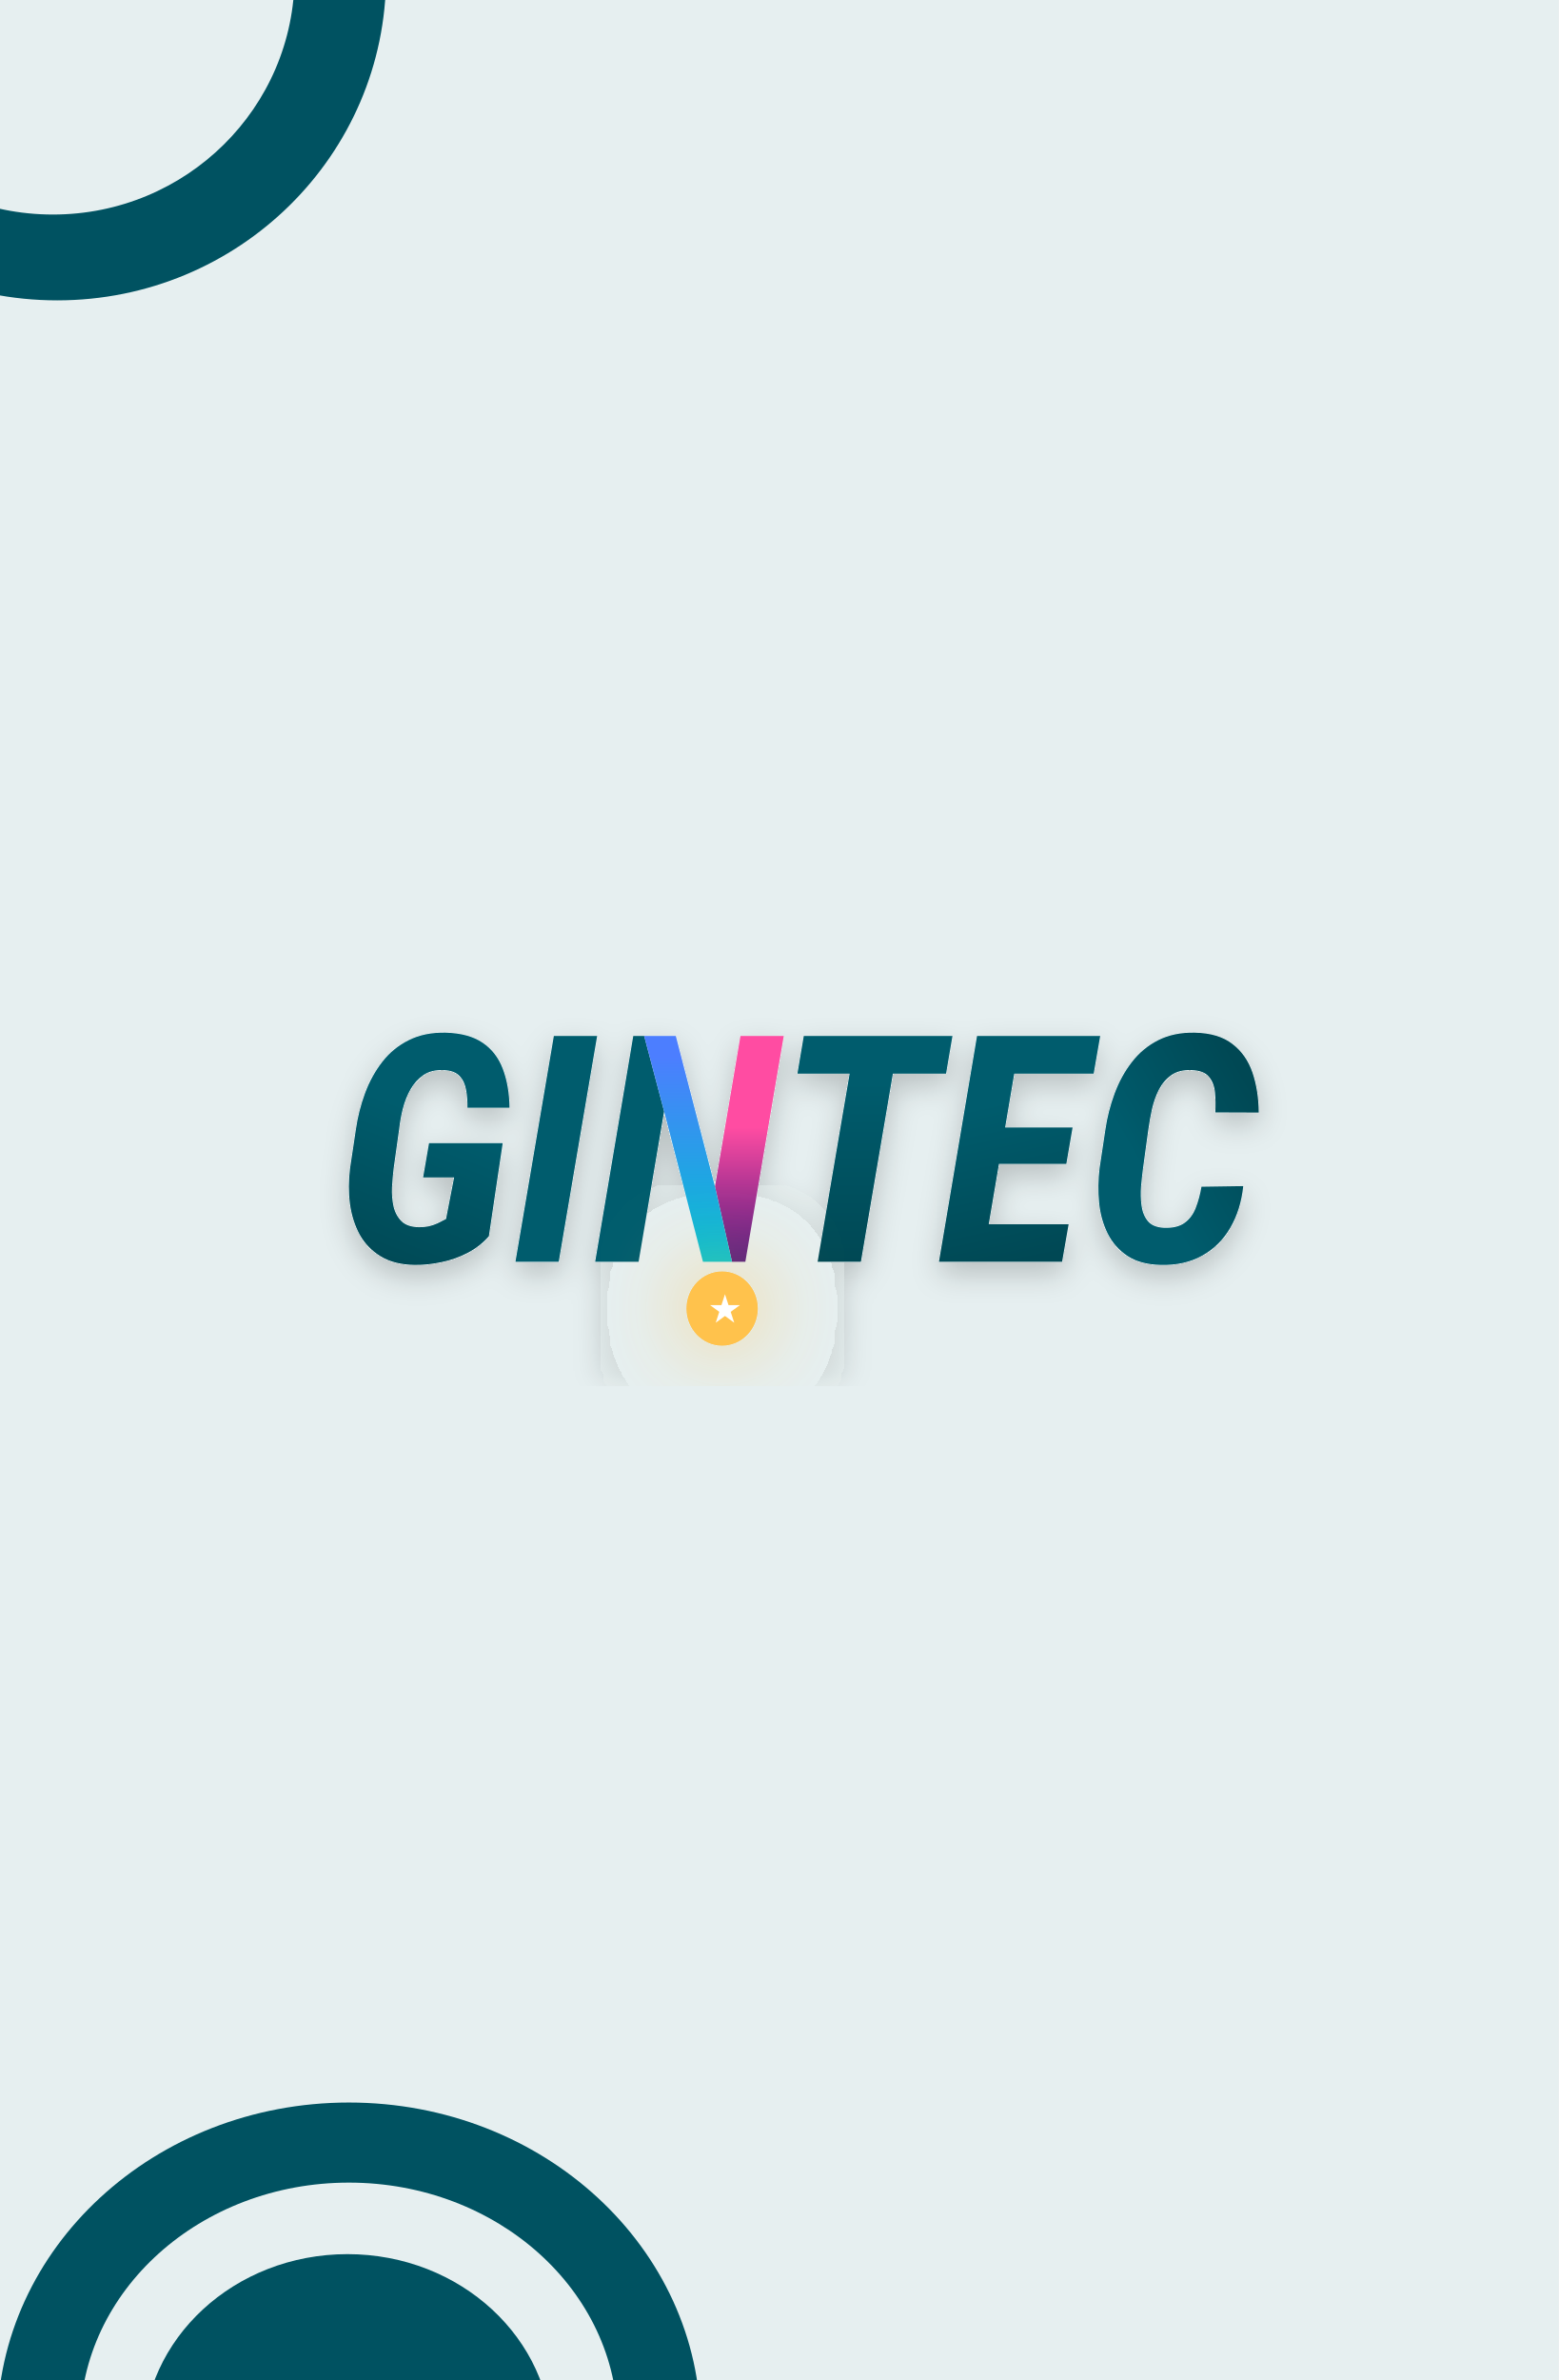
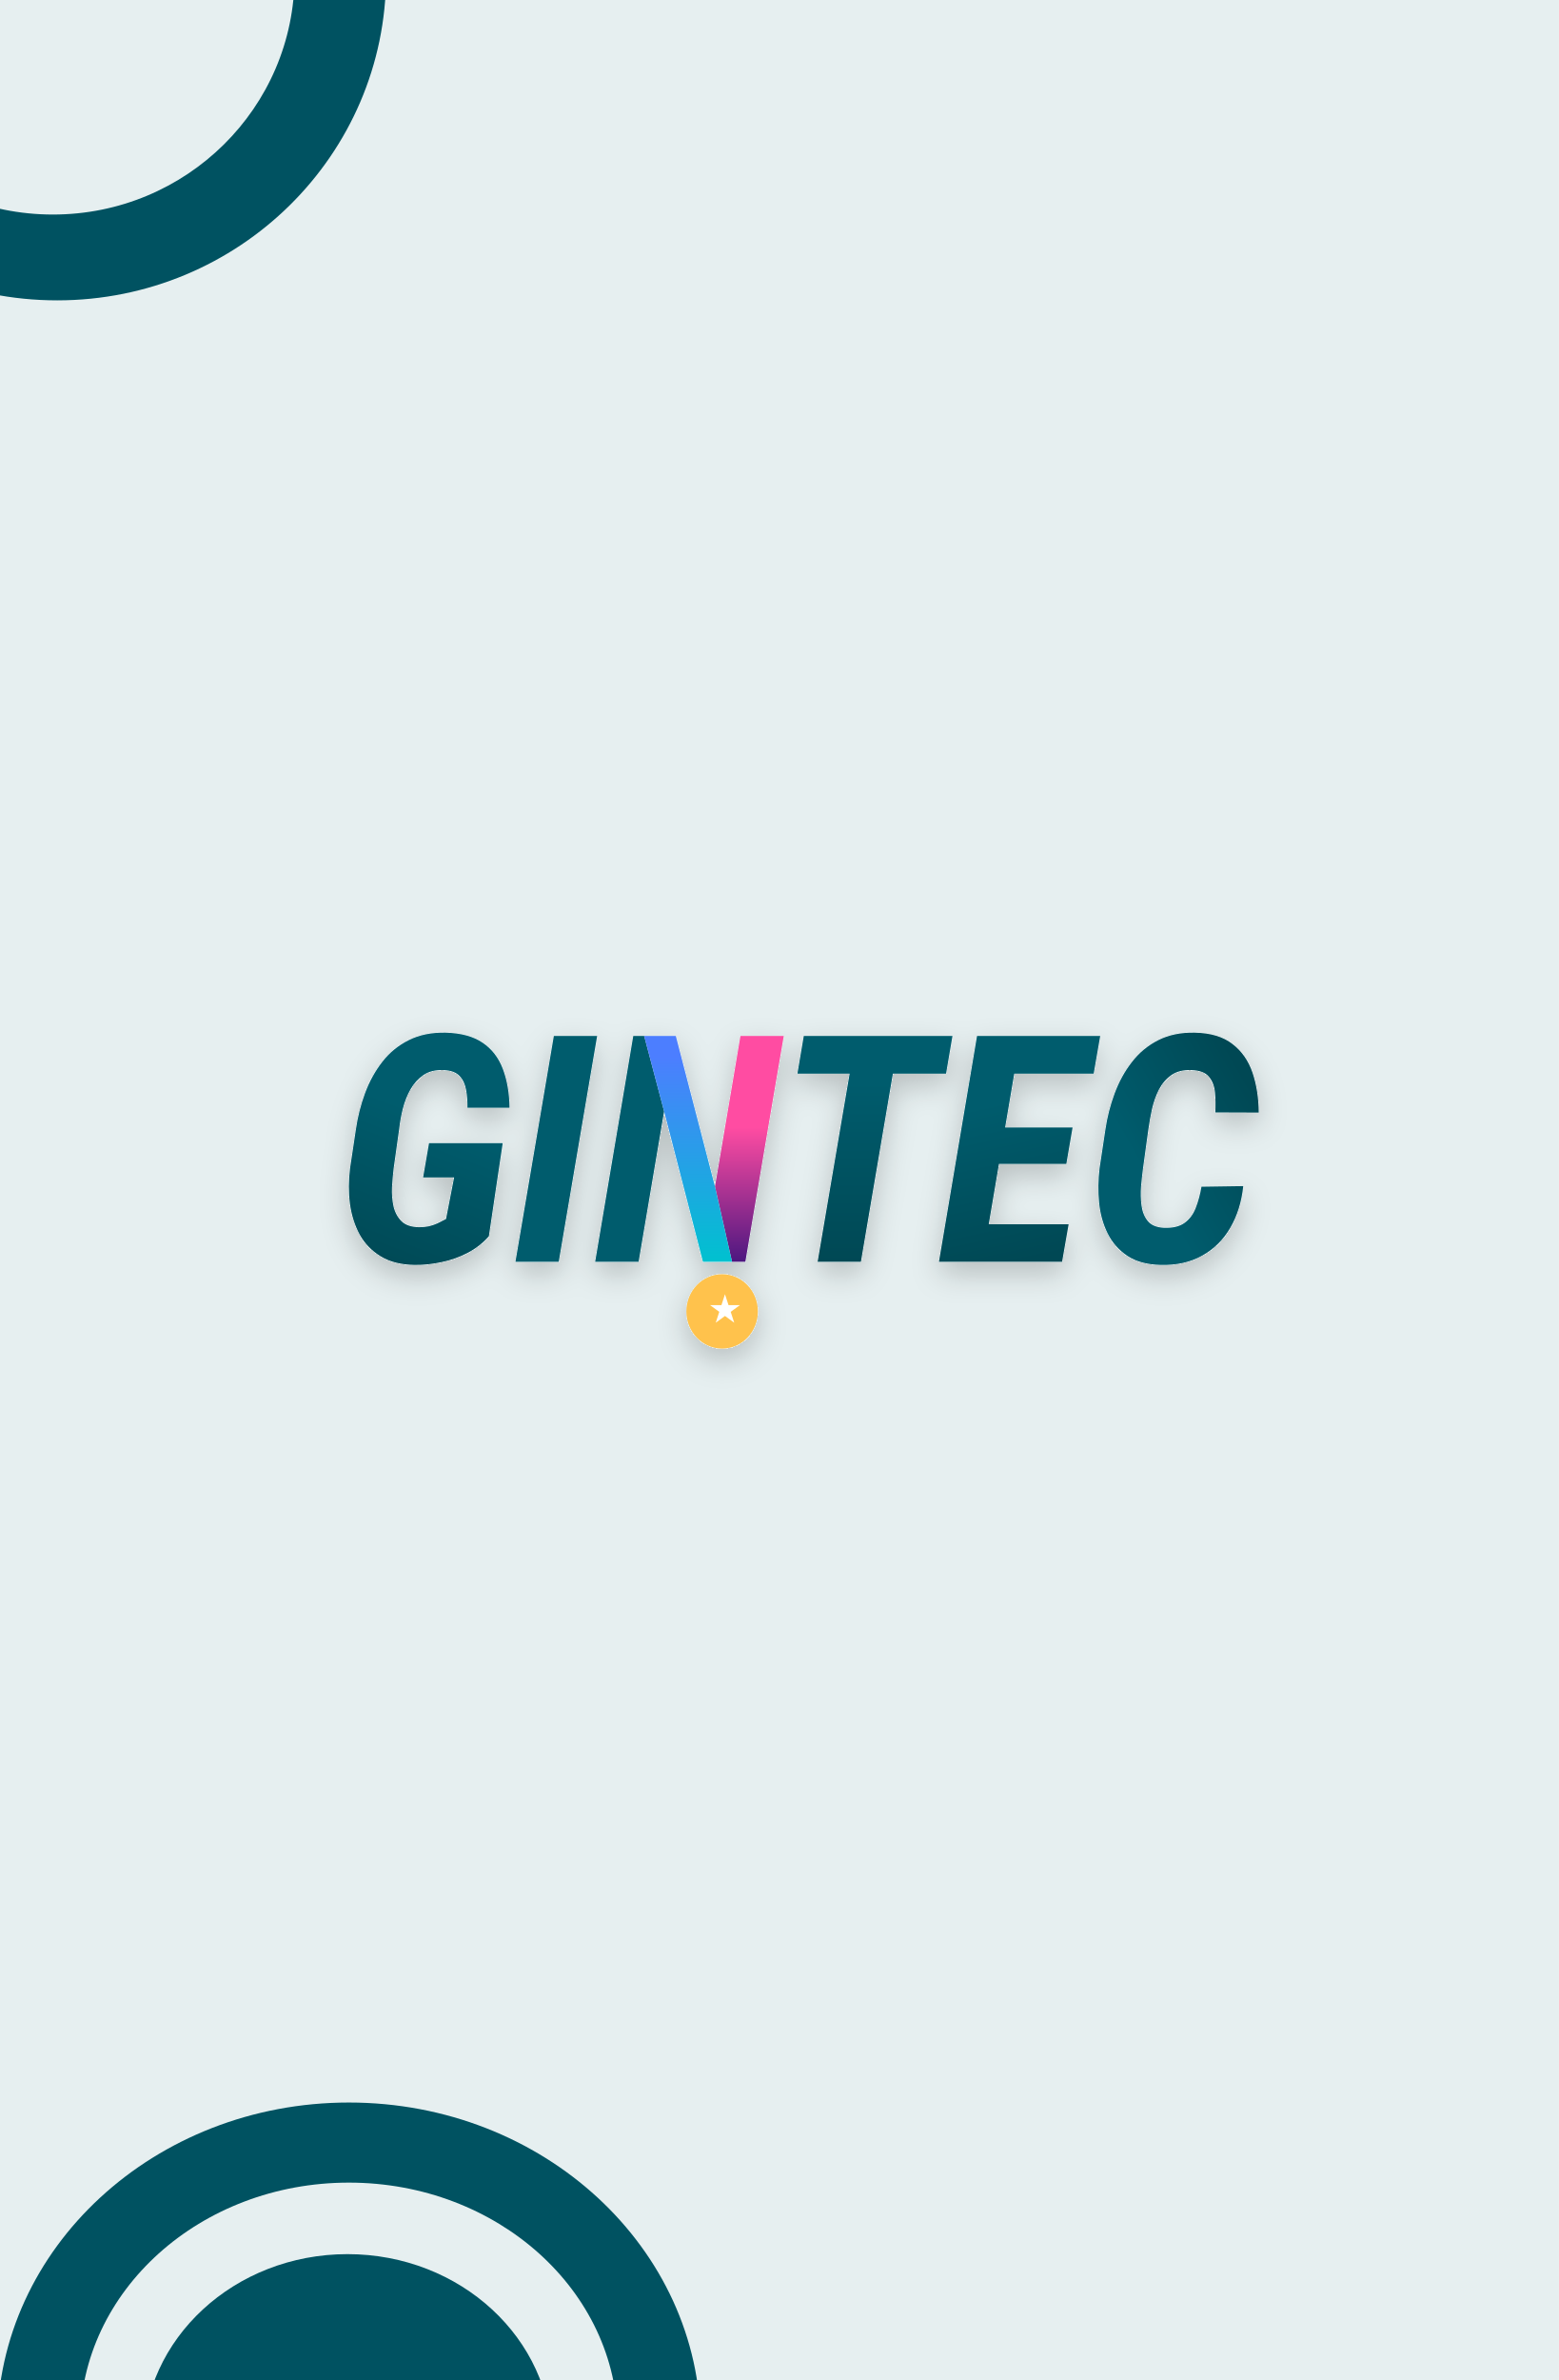
<svg xmlns="http://www.w3.org/2000/svg" width="545" height="832" viewBox="0 0 545 832" fill="none">
  <rect width="545" height="832" fill="#E6EFF0" />
  <ellipse cx="20" cy="-8.5" rx="115" ry="113.5" fill="#005261" />
  <ellipse cx="18.5" cy="-8.5" rx="84.5" ry="83.5" fill="#E6EFF0" />
  <g filter="url(#filter0_d_4958_610)">
    <path d="M420.116 414.856L434.717 414.639C434.151 420.134 432.646 424.978 430.204 429.172C427.797 433.365 424.523 436.619 420.382 438.933C416.275 441.246 411.426 442.331 405.833 442.186C401.161 442.078 397.321 441.048 394.312 439.095C391.303 437.107 388.985 434.504 387.356 431.287C385.728 428.033 384.719 424.436 384.33 420.496C383.941 416.519 383.994 412.47 384.489 408.349L386.507 394.955C387.144 390.581 388.224 386.351 389.746 382.266C391.268 378.145 393.285 374.475 395.799 371.258C398.312 368.004 401.391 365.456 405.037 363.612C408.718 361.768 412.966 360.901 417.78 361.009C423.337 361.117 427.726 362.437 430.947 364.968C434.204 367.462 436.54 370.806 437.956 375C439.372 379.193 440.097 383.838 440.133 388.936L424.948 388.882C425.089 386.423 425.054 384.092 424.841 381.886C424.629 379.645 423.921 377.819 422.718 376.409C421.55 374.963 419.514 374.186 416.612 374.078C413.78 373.969 411.444 374.548 409.603 375.813C407.798 377.078 406.347 378.759 405.249 380.856C404.188 382.953 403.373 385.23 402.807 387.689C402.276 390.147 401.851 392.533 401.533 394.846L399.674 408.403C399.427 410.283 399.197 412.38 398.984 414.693C398.807 417.007 398.86 419.248 399.143 421.418C399.427 423.587 400.152 425.394 401.32 426.84C402.488 428.286 404.382 429.082 407.002 429.226C410.081 429.335 412.488 428.756 414.222 427.491C415.957 426.226 417.249 424.49 418.098 422.285C418.983 420.044 419.656 417.567 420.116 414.856Z" fill="url(#paint0_linear_4958_610)" />
    <path d="M373.658 427.979L371.375 441.102H338.774L340.951 427.979H373.658ZM356.88 362.148L343.5 441.102H328.314L341.641 362.148H356.88ZM375.038 394.142L372.861 406.885H344.562L346.685 394.142H375.038ZM384.701 362.148L382.418 375.325H349.871L352.154 362.148H384.701Z" fill="url(#paint1_linear_4958_610)" />
    <path d="M314.457 362.148L301.024 441.102H285.892L299.325 362.148H314.457ZM333.04 362.148L330.81 375.325H278.83L281.06 362.148H333.04Z" fill="url(#paint2_linear_4958_610)" />
    <path d="M208.798 362.148L195.365 441.102H180.232L193.665 362.148H208.798Z" fill="#005C6D" />
    <path d="M175.772 399.618L170.941 432.154C168.817 434.577 166.322 436.529 163.454 438.011C160.587 439.493 157.561 440.56 154.375 441.21C151.189 441.897 148.057 442.223 144.977 442.186C140.234 442.114 136.287 441.12 133.137 439.204C129.987 437.288 127.527 434.739 125.757 431.558C124.022 428.34 122.89 424.743 122.359 420.767C121.863 416.79 121.881 412.651 122.412 408.349L124.43 394.901C125.067 390.454 126.146 386.188 127.668 382.103C129.19 378.018 131.208 374.367 133.721 371.149C136.234 367.932 139.314 365.419 142.96 363.612C146.641 361.768 150.942 360.901 155.862 361.009C161.242 361.154 165.543 362.329 168.764 364.534C171.985 366.703 174.339 369.758 175.826 373.698C177.312 377.602 178.091 382.121 178.162 387.255H163.454C163.49 385.013 163.331 382.917 162.977 380.964C162.623 378.976 161.862 377.367 160.693 376.138C159.525 374.873 157.649 374.186 155.065 374.078C152.269 373.969 149.933 374.548 148.057 375.813C146.216 377.078 144.712 378.741 143.544 380.802C142.376 382.862 141.473 385.14 140.836 387.634C140.234 390.093 139.809 392.479 139.562 394.792L137.65 408.403C137.402 410.464 137.208 412.669 137.066 415.019C136.96 417.369 137.137 419.61 137.597 421.743C138.093 423.84 139.031 425.575 140.411 426.949C141.792 428.286 143.845 428.973 146.57 429.009C147.809 429.009 148.942 428.901 149.968 428.684C151.03 428.431 152.039 428.087 152.995 427.654C153.986 427.184 154.977 426.678 155.968 426.135L158.782 411.603H147.951L150.021 399.618H175.772Z" fill="url(#paint3_linear_4958_610)" />
    <path fill-rule="evenodd" clip-rule="evenodd" d="M223.293 441.102L232.213 388.502L225.238 362.148H221.434L208.107 441.102H223.293Z" fill="#005C6D" />
    <path d="M260.618 441.102L274.051 362.148H258.919L249.999 414.802L252.978 427.952L255.957 441.102H260.618Z" fill="url(#paint4_linear_4958_610)" />
    <path d="M232.213 388.502L245.805 441.102H255.957L252.978 427.952L249.999 414.802L236.301 362.148H225.238L232.213 388.502Z" fill="url(#paint5_linear_4958_610)" />
-     <g filter="url(#filter1_d_4958_610)">
-       <ellipse cx="252.5" cy="457.441" rx="12.5" ry="13" fill="#FFC24C" />
-     </g>
+     <ellipse cx="252.5" cy="458.441" rx="12.5" ry="13" fill="#FFC24C" />
    <path d="M253.5 452.441L254.735 456.241H258.731L255.498 458.59L256.733 462.391L253.5 460.042L250.267 462.391L251.502 458.59L248.269 456.241H252.265L253.5 452.441Z" fill="white" />
  </g>
  <ellipse cx="122" cy="848.5" rx="123" ry="113.5" fill="#005261" />
  <ellipse cx="122" cy="847.5" rx="94" ry="84.5" fill="#E6EFF0" />
  <ellipse cx="121.5" cy="854" rx="71.5" ry="66" fill="#005261" />
  <defs>
-     <filter id="filter0_d_4958_610" x="112" y="355" width="338.133" height="129.441" filterUnits="userSpaceOnUse" color-interpolation-filters="sRGB">
+     <filter id="filter0_d_4958_610" x="112" y="355" width="338.133" height="130.441" filterUnits="userSpaceOnUse" color-interpolation-filters="sRGB">
      <feFlood flood-opacity="0" result="BackgroundImageFix" />
      <feColorMatrix in="SourceAlpha" type="matrix" values="0 0 0 0 0 0 0 0 0 0 0 0 0 0 0 0 0 0 127 0" result="hardAlpha" />
      <feOffset dy="4" />
      <feGaussianBlur stdDeviation="5" />
      <feComposite in2="hardAlpha" operator="out" />
      <feColorMatrix type="matrix" values="0 0 0 0 0 0 0 0 0 0 0 0 0 0 0 0 0 0 0.2 0" />
-       <feBlend mode="normal" in2="BackgroundImageFix" result="effect1_dropShadow_4958_610" />
-       <feBlend mode="normal" in="SourceGraphic" in2="effect1_dropShadow_4958_610" result="shape" />
-     </filter>
-     <filter id="filter1_d_4958_610" x="210" y="414.441" width="85" height="86" filterUnits="userSpaceOnUse" color-interpolation-filters="sRGB">
-       <feFlood flood-opacity="0" result="BackgroundImageFix" />
-       <feColorMatrix in="SourceAlpha" type="matrix" values="0 0 0 0 0 0 0 0 0 0 0 0 0 0 0 0 0 0 127 0" result="hardAlpha" />
-       <feOffset />
-       <feGaussianBlur stdDeviation="15" />
-       <feComposite in2="hardAlpha" operator="out" />
-       <feColorMatrix type="matrix" values="0 0 0 0 1 0 0 0 0 0.761 0 0 0 0 0.298 0 0 0 0.7 0" />
      <feBlend mode="normal" in2="BackgroundImageFix" result="effect1_dropShadow_4958_610" />
      <feBlend mode="normal" in="SourceGraphic" in2="effect1_dropShadow_4958_610" result="shape" />
    </filter>
    <linearGradient id="paint0_linear_4958_610" x1="399.012" y1="408.573" x2="440.133" y2="384.977" gradientUnits="userSpaceOnUse">
      <stop stop-color="#005C6D" />
      <stop offset="1" stop-color="#004854" />
    </linearGradient>
    <linearGradient id="paint1_linear_4958_610" x1="344.914" y1="386.282" x2="356.508" y2="441.102" gradientUnits="userSpaceOnUse">
      <stop stop-color="#005C6D" />
      <stop offset="1" stop-color="#004854" />
    </linearGradient>
    <linearGradient id="paint2_linear_4958_610" x1="305.768" y1="378.398" x2="305.935" y2="441.102" gradientUnits="userSpaceOnUse">
      <stop stop-color="#005C6D" />
      <stop offset="1" stop-color="#004854" />
    </linearGradient>
    <linearGradient id="paint3_linear_4958_610" x1="150.081" y1="361" x2="119.825" y2="440.107" gradientUnits="userSpaceOnUse">
      <stop offset="0.318" stop-color="#005C6D" />
      <stop offset="1" stop-color="#004854" />
    </linearGradient>
    <linearGradient id="paint4_linear_4958_610" x1="241.079" y1="362.148" x2="241.079" y2="441.102" gradientUnits="userSpaceOnUse">
      <stop offset="0.405" stop-color="#FF4CA2" />
      <stop offset="1" stop-color="#4D1780" />
    </linearGradient>
    <linearGradient id="paint5_linear_4958_610" x1="241.079" y1="362.148" x2="241.079" y2="441.102" gradientUnits="userSpaceOnUse">
      <stop offset="0.09" stop-color="#4C7EFF" />
      <stop offset="1" stop-color="#00C1CF" />
    </linearGradient>
  </defs>
</svg>
